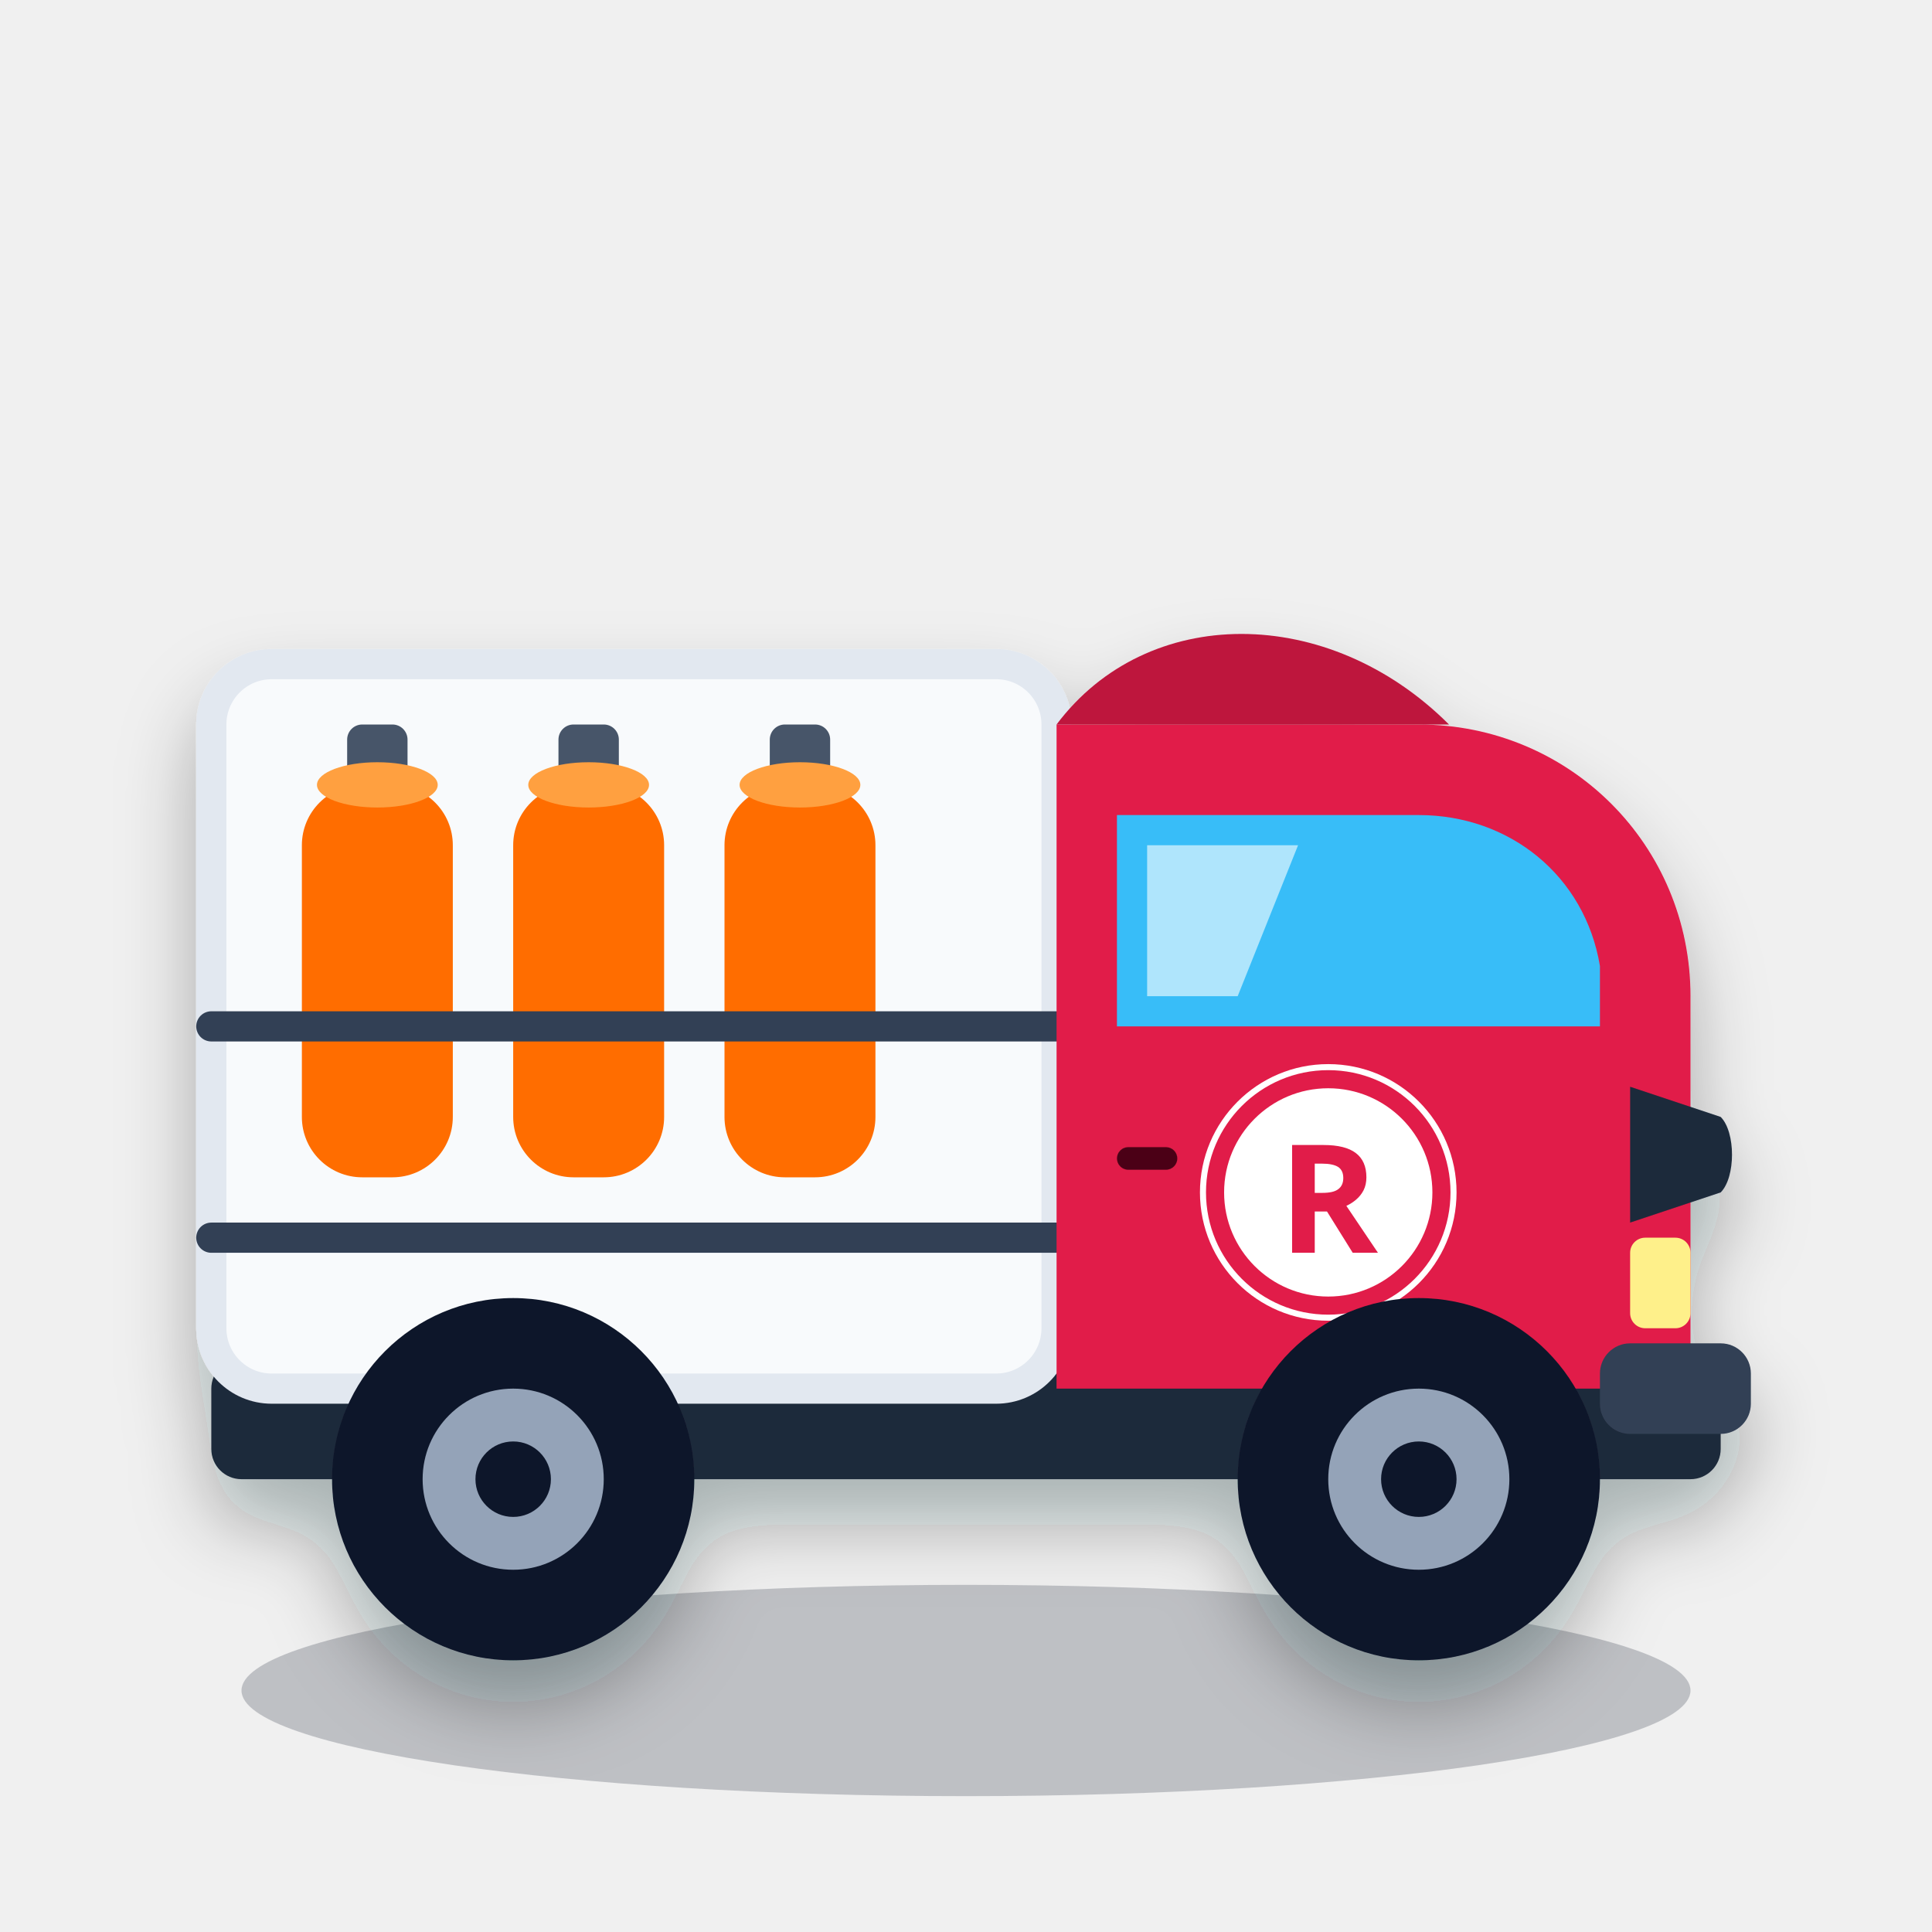
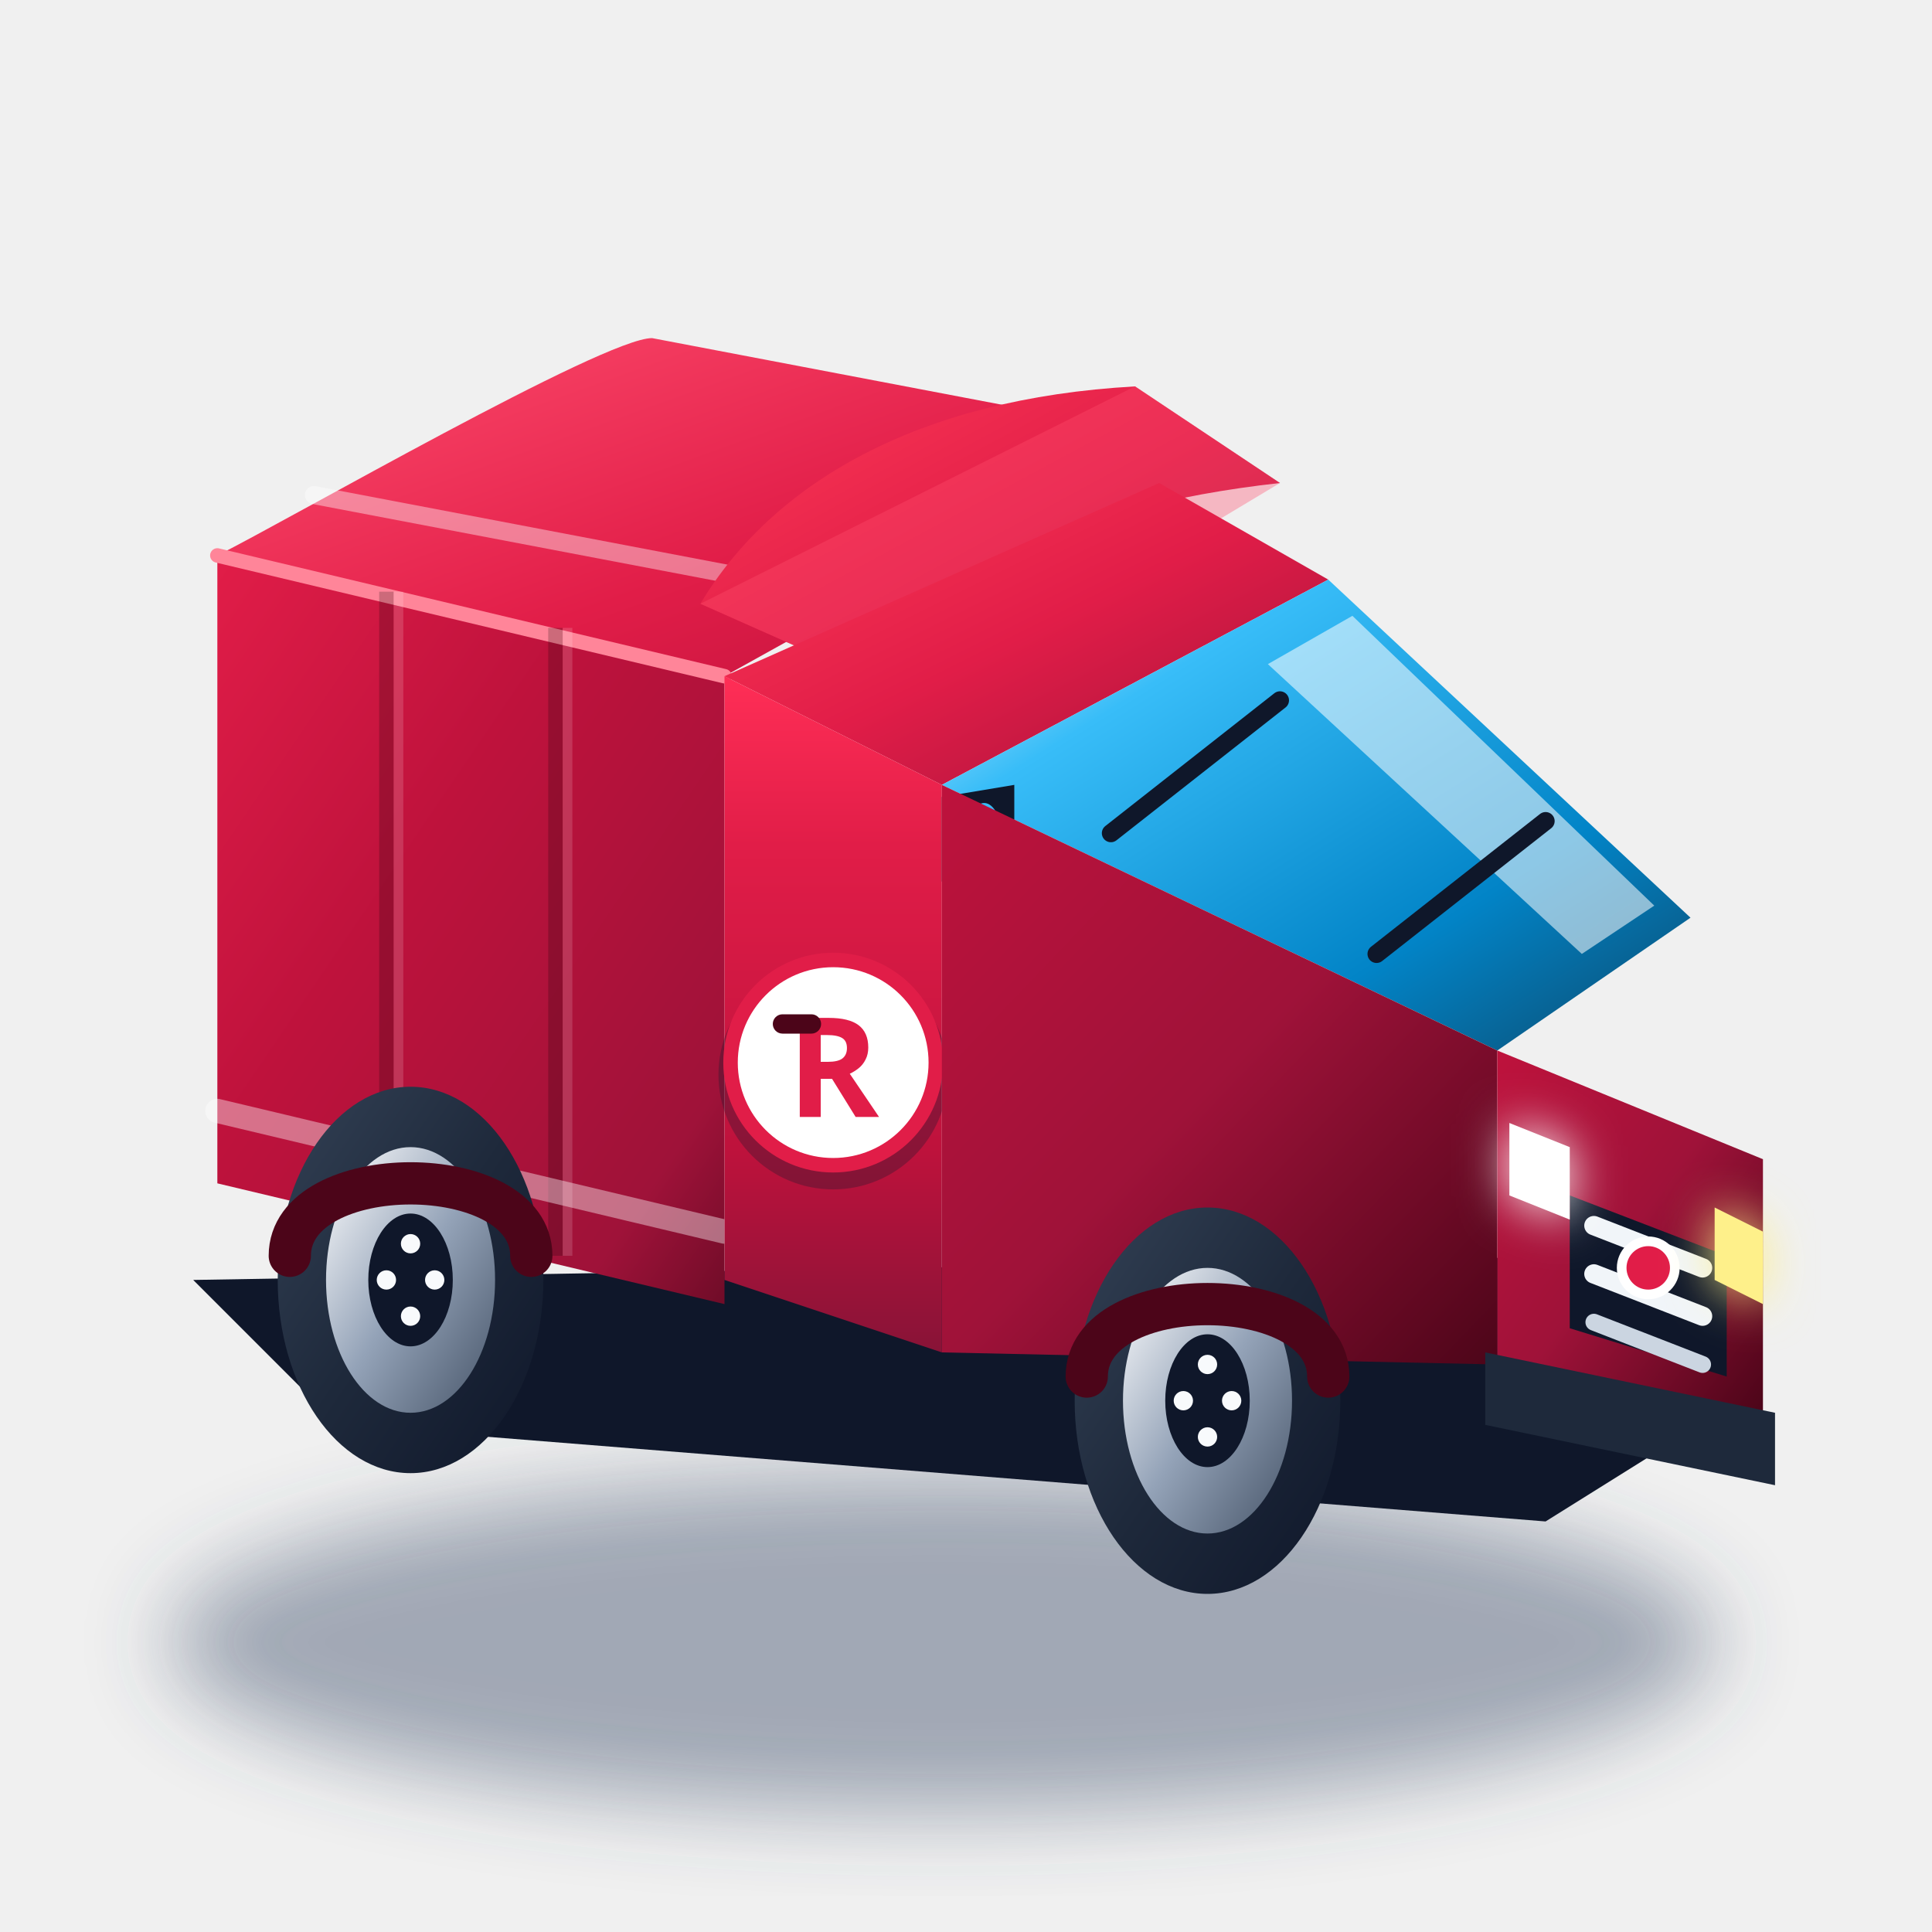
- <svg xmlns="http://www.w3.org/2000/svg" viewBox="0 0 128 128" width="128" height="128">
+ <svg xmlns="http://www.w3.org/2000/svg" viewBox="0 0 160 160" width="160" height="160">
  <defs>
-     <filter id="cleanShadow2" x="-20%" y="-20%" width="140%" height="140%">
-       <feDropShadow dx="0" dy="3" stdDeviation="2.5" flood-color="#0F172A" flood-opacity="0.3" />
+     <filter id="condorShadow20b" x="-25%" y="-25%" width="150%" height="150%">
+       <feGaussianBlur stdDeviation="3.5" result="blur" />
+       <feColorMatrix type="matrix" values="0 0 0 0 0.05   0 0 0 0 0.08   0 0 0 0 0.15   0 0 0 0.45 0" />
    </filter>
+     <filter id="condorLedGlowb" x="-50%" y="-50%" width="200%" height="200%">
+       <feGaussianBlur stdDeviation="2" result="glow" />
+       <feComposite in="SourceGraphic" in2="glow" operator="over" />
+     </filter>
+     <linearGradient id="condorRedTopGradb" x1="0%" y1="0%" x2="100%" y2="100%">
+       <stop offset="0%" stop-color="#FF3B56" />
+       <stop offset="50%" stop-color="#E11D48" />
+       <stop offset="100%" stop-color="#9F1239" />
+     </linearGradient>
+     <linearGradient id="condorRedSideGradb" x1="0%" y1="0%" x2="0%" y2="100%">
+       <stop offset="0%" stop-color="#FF2E56" />
+       <stop offset="25%" stop-color="#E11D48" />
+       <stop offset="70%" stop-color="#BE123C" />
+       <stop offset="100%" stop-color="#881337" />
+     </linearGradient>
+     <linearGradient id="condorToldoGradb" x1="0%" y1="0%" x2="100%" y2="100%">
+       <stop offset="0%" stop-color="#E11D48" />
+       <stop offset="40%" stop-color="#BE123C" />
+       <stop offset="85%" stop-color="#9F1239" />
+       <stop offset="100%" stop-color="#700C28" />
+     </linearGradient>
+     <linearGradient id="condorToldoTopGradb" x1="0%" y1="0%" x2="100%" y2="100%">
+       <stop offset="0%" stop-color="#FF4D6D" />
+       <stop offset="60%" stop-color="#E11D48" />
+       <stop offset="100%" stop-color="#BE123C" />
+     </linearGradient>
+     <linearGradient id="condorRedFrontGradb" x1="0%" y1="0%" x2="100%" y2="100%">
+       <stop offset="0%" stop-color="#BE123C" />
+       <stop offset="50%" stop-color="#9F1239" />
+       <stop offset="100%" stop-color="#4C0519" />
+     </linearGradient>
+     <linearGradient id="condorGlassGradb" x1="0%" y1="0%" x2="100%" y2="100%">
+       <stop offset="0%" stop-color="#E0F2FE" />
+       <stop offset="25%" stop-color="#38BDF8" />
+       <stop offset="70%" stop-color="#0284C7" />
+       <stop offset="100%" stop-color="#0C4A6E" />
+     </linearGradient>
+     <linearGradient id="condorTireGradb" x1="0%" y1="0%" x2="100%" y2="100%">
+       <stop offset="0%" stop-color="#334155" />
+       <stop offset="50%" stop-color="#1E293B" />
+       <stop offset="100%" stop-color="#0F172A" />
+     </linearGradient>
+     <linearGradient id="condorRimGradb" x1="0%" y1="0%" x2="100%" y2="100%">
+       <stop offset="0%" stop-color="#FFFFFF" />
+       <stop offset="50%" stop-color="#94A3B8" />
+       <stop offset="100%" stop-color="#475569" />
+     </linearGradient>
  </defs>
-   <ellipse cx="64" cy="112" rx="48" ry="7" fill="#0F172A" opacity="0.22" />
-   <g id="simpleElegantTruck2" filter="url(#cleanShadow2)">
-     <rect x="14" y="90" width="100" height="8" rx="2" fill="#1E293B" />
-     <rect x="14" y="44" width="56" height="48" rx="4" fill="#F8FAFC" stroke="#E2E8F0" stroke-width="2" />
-     <g id="cylinders2">
-       <rect x="20" y="52" width="10" height="26" rx="4" fill="#FF6D00" />
-       <rect x="23" y="48" width="4" height="4" rx="1" fill="#475569" />
-       <ellipse cx="25" cy="52" rx="4" ry="1.5" fill="#FFA040" />
-       <rect x="34" y="52" width="10" height="26" rx="4" fill="#FF6D00" />
-       <rect x="37" y="48" width="4" height="4" rx="1" fill="#475569" />
-       <ellipse cx="39" cy="52" rx="4" ry="1.5" fill="#FFA040" />
-       <rect x="48" y="52" width="10" height="26" rx="4" fill="#FF6D00" />
-       <rect x="51" y="48" width="4" height="4" rx="1" fill="#475569" />
-       <ellipse cx="53" cy="52" rx="4" ry="1.5" fill="#FFA040" />
-       <line x1="14" y1="68" x2="70" y2="68" stroke="#334155" stroke-width="2" stroke-linecap="round" />
-       <line x1="14" y1="82" x2="70" y2="82" stroke="#334155" stroke-width="2" stroke-linecap="round" />
-     </g>
-     <path d="M 70 48 L 94 48 C 104 48 112 56 112 66 L 112 92 L 70 92 Z" fill="#E11D48" />
-     <path d="M 70 48 C 76 40 88 40 96 48 Z" fill="#BE123C" />
-     <path d="M 74 54 L 94 54 C 100 54 105 58 106 64 L 106 68 L 74 68 Z" fill="#38BDF8" />
-     <path d="M 76 56 L 86 56 L 82 66 L 76 66 Z" fill="#FFFFFF" opacity="0.6" />
-     <path d="M 108 72 L 114 74 C 115 75 115 78 114 79 L 108 81 Z" fill="#1E293B" />
-     <rect x="108" y="82" width="4" height="6" rx="1" fill="#FEF08A" />
-     <rect x="106" y="89" width="10" height="6" rx="2" fill="#334155" />
-     <g id="badgeR2">
-       <circle cx="88" cy="79" r="8.5" fill="#FFFFFF" />
-       <circle cx="88" cy="79" r="7.5" fill="#FFFFFF" stroke="#E11D48" stroke-width="1.2" />
-       <text x="88" y="83" font-family="'Arial Black', 'Trebuchet MS', sans-serif" font-weight="900" font-size="10" fill="#E11D48" text-anchor="middle">R</text>
-     </g>
-     <rect x="74" y="76" width="4" height="1.5" rx="0.75" fill="#4C0519" />
-     <circle cx="94" cy="98" r="12" fill="#0F172A" />
-     <circle cx="94" cy="98" r="6" fill="#94A3B8" />
-     <circle cx="94" cy="98" r="2.5" fill="#0F172A" />
-     <circle cx="34" cy="98" r="12" fill="#0F172A" />
-     <circle cx="34" cy="98" r="6" fill="#94A3B8" />
-     <circle cx="34" cy="98" r="2.5" fill="#0F172A" />
+   <ellipse cx="78" cy="136" rx="64" ry="14" fill="#020617" filter="url(#condorShadow20b)" />
+   <path d="M 16 106 L 28 118 L 128 126 L 144 116 L 134 104 Z" fill="#0F172A" />
+   <path d="M 18 46 C 24 43 50 28 54 28 L 96 36 L 60 56 Z" fill="url(#condorToldoTopGradb)" />
+   <line x1="26" y1="41" x2="68" y2="49" stroke="rgba(255,255,255,0.4)" stroke-width="1.5" stroke-linecap="round" />
+   <path d="M 18 46 L 60 56 L 60 108 L 18 98 Z" fill="url(#condorToldoGradb)" />
+   <path d="M 18 46 L 60 56" stroke="#FF8599" stroke-width="1.2" stroke-linecap="round" />
+   <line x1="32" y1="49" x2="32" y2="101" stroke="rgba(0,0,0,0.2)" stroke-width="1.2" />
+   <line x1="33" y1="49" x2="33" y2="101" stroke="rgba(255,255,255,0.15)" stroke-width="0.8" />
+   <line x1="46" y1="52" x2="46" y2="104" stroke="rgba(0,0,0,0.2)" stroke-width="1.2" />
+   <line x1="47" y1="52" x2="47" y2="104" stroke="rgba(255,255,255,0.15)" stroke-width="0.8" />
+   <path d="M 18 92 L 60 102" stroke="rgba(255,255,255,0.4)" stroke-width="2" stroke-linecap="round" />
+   <path d="M 58 50 C 64 40 76 33 94 32 L 106 40 C 88 42 76 48 76 58 Z" fill="url(#condorRedTopGradb)" />
+   <path d="M 58 50 L 94 32 L 106 40 L 76 58 Z" fill="#FF4D6D" opacity="0.35" />
+   <path d="M 60 56 L 96 40 L 110 48 L 78 65 Z" fill="url(#condorRedTopGradb)" />
+   <path d="M 110 48 L 140 76 L 124 87 L 78 65 Z" fill="url(#condorGlassGradb)" />
+   <path d="M 112 51 L 137 75 L 131 79 L 105 55 Z" fill="#FFFFFF" opacity="0.55" />
+   <line x1="92" y1="69" x2="106" y2="58" stroke="#0F172A" stroke-width="1.5" stroke-linecap="round" />
+   <line x1="114" y1="79" x2="128" y2="68" stroke="#0F172A" stroke-width="1.5" stroke-linecap="round" />
+   <path d="M 63 60 L 76 65 L 76 82 L 63 77 Z" fill="url(#condorGlassGradb)" />
+   <path d="M 65 62 L 73 65 L 71 73 L 65 69 Z" fill="#FFFFFF" opacity="0.45" />
+   <path d="M 60 56 L 78 65 L 78 112 L 60 106 Z" fill="url(#condorRedSideGradb)" />
+   <g id="badgeCondorRb">
+     <circle cx="69" cy="89" r="9.5" fill="#0F172A" opacity="0.3" />
+     <circle cx="69" cy="88" r="8.5" fill="#FFFFFF" stroke="#E11D48" stroke-width="1.2" />
+     <text x="69" y="92.5" font-family="'Arial Black', 'Impact', sans-serif" font-weight="900" font-size="11.5" fill="#E11D48" text-anchor="middle">R</text>
  </g>
+   <rect x="64" y="84" width="4" height="1.6" rx="0.8" fill="#4C0519" />
+   <path d="M 78 66 L 84 65 L 84 74 L 78 73 Z" fill="#0F172A" />
+   <ellipse cx="81.5" cy="69.5" rx="1.5" ry="3" fill="#38BDF8" />
+   <path d="M 78 65 L 124 87 L 124 113 L 78 112 Z" fill="url(#condorRedFrontGradb)" />
+   <path d="M 124 87 L 146 96 L 146 117 L 124 113 Z" fill="url(#condorRedFrontGradb)" />
+   <path d="M 130 99 L 143 104 L 143 114 L 130 110 Z" fill="#0F172A" />
+   <line x1="132" y1="101.5" x2="141" y2="105" stroke="#F1F5F9" stroke-width="1.6" stroke-linecap="round" />
+   <line x1="132" y1="105.5" x2="141" y2="109" stroke="#F1F5F9" stroke-width="1.6" stroke-linecap="round" />
+   <line x1="132" y1="109.5" x2="141" y2="113" stroke="#CBD5E1" stroke-width="1.4" stroke-linecap="round" />
+   <circle cx="136.5" cy="105" r="2.2" fill="#E11D48" stroke="#FFFFFF" stroke-width="0.8" />
+   <g filter="url(#condorLedGlowb)">
+     <path d="M 125 93 L 130 95 L 130 101 L 125 99 Z" fill="#FFFFFF" />
+     <path d="M 142 100 L 146 102 L 146 108 L 142 106 Z" fill="#FEF08A" />
+   </g>
+   <path d="M 123 112 L 147 117 L 147 123 L 123 118 Z" fill="#1E293B" />
+   <g id="frontWheelCondorb">
+     <ellipse cx="100" cy="116" rx="11" ry="16" fill="url(#condorTireGradb)" />
+     <ellipse cx="100" cy="116" rx="7" ry="11" fill="url(#condorRimGradb)" />
+     <ellipse cx="100" cy="116" rx="3.5" ry="5.5" fill="#0F172A" />
+     <circle cx="100" cy="113" r="0.8" fill="#F8FAFC" />
+     <circle cx="102" cy="116" r="0.8" fill="#F8FAFC" />
+     <circle cx="98" cy="116" r="0.8" fill="#F8FAFC" />
+     <circle cx="100" cy="119" r="0.8" fill="#F8FAFC" />
+   </g>
+   <g id="rearWheelCondorb">
+     <ellipse cx="34" cy="106" rx="11" ry="16" fill="url(#condorTireGradb)" />
+     <ellipse cx="34" cy="106" rx="7" ry="11" fill="url(#condorRimGradb)" />
+     <ellipse cx="34" cy="106" rx="3.5" ry="5.5" fill="#0F172A" />
+     <circle cx="34" cy="103" r="0.8" fill="#F8FAFC" />
+     <circle cx="36" cy="106" r="0.8" fill="#F8FAFC" />
+     <circle cx="32" cy="106" r="0.8" fill="#F8FAFC" />
+     <circle cx="34" cy="109" r="0.8" fill="#F8FAFC" />
+   </g>
+   <path d="M 24 104 C 24 96 44 96 44 104" stroke="#4C0519" stroke-width="3.5" fill="none" stroke-linecap="round" />
+   <path d="M 90 114 C 90 106 110 106 110 114" stroke="#4C0519" stroke-width="3.5" fill="none" stroke-linecap="round" />
</svg>
